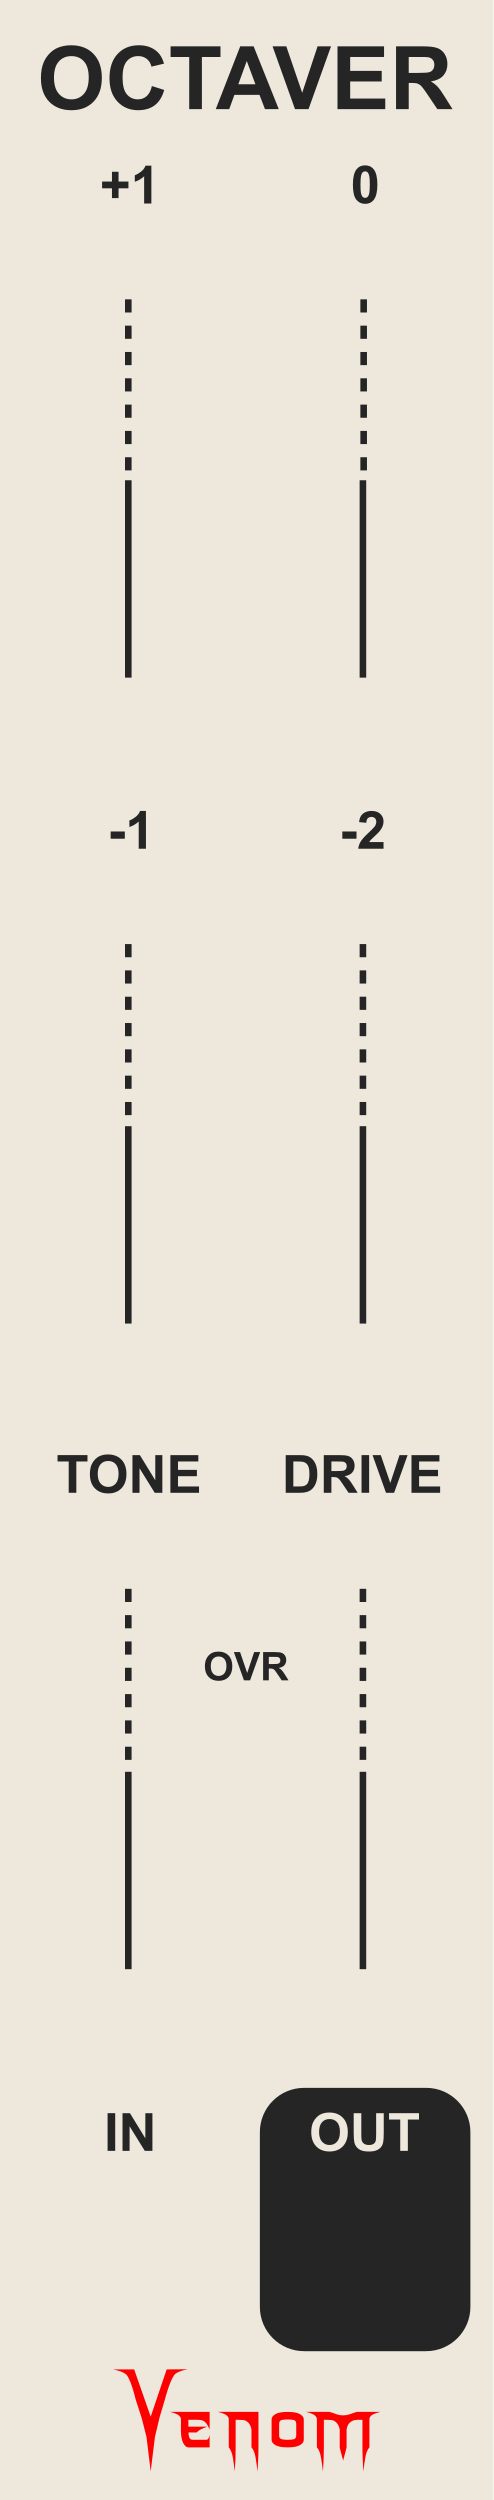
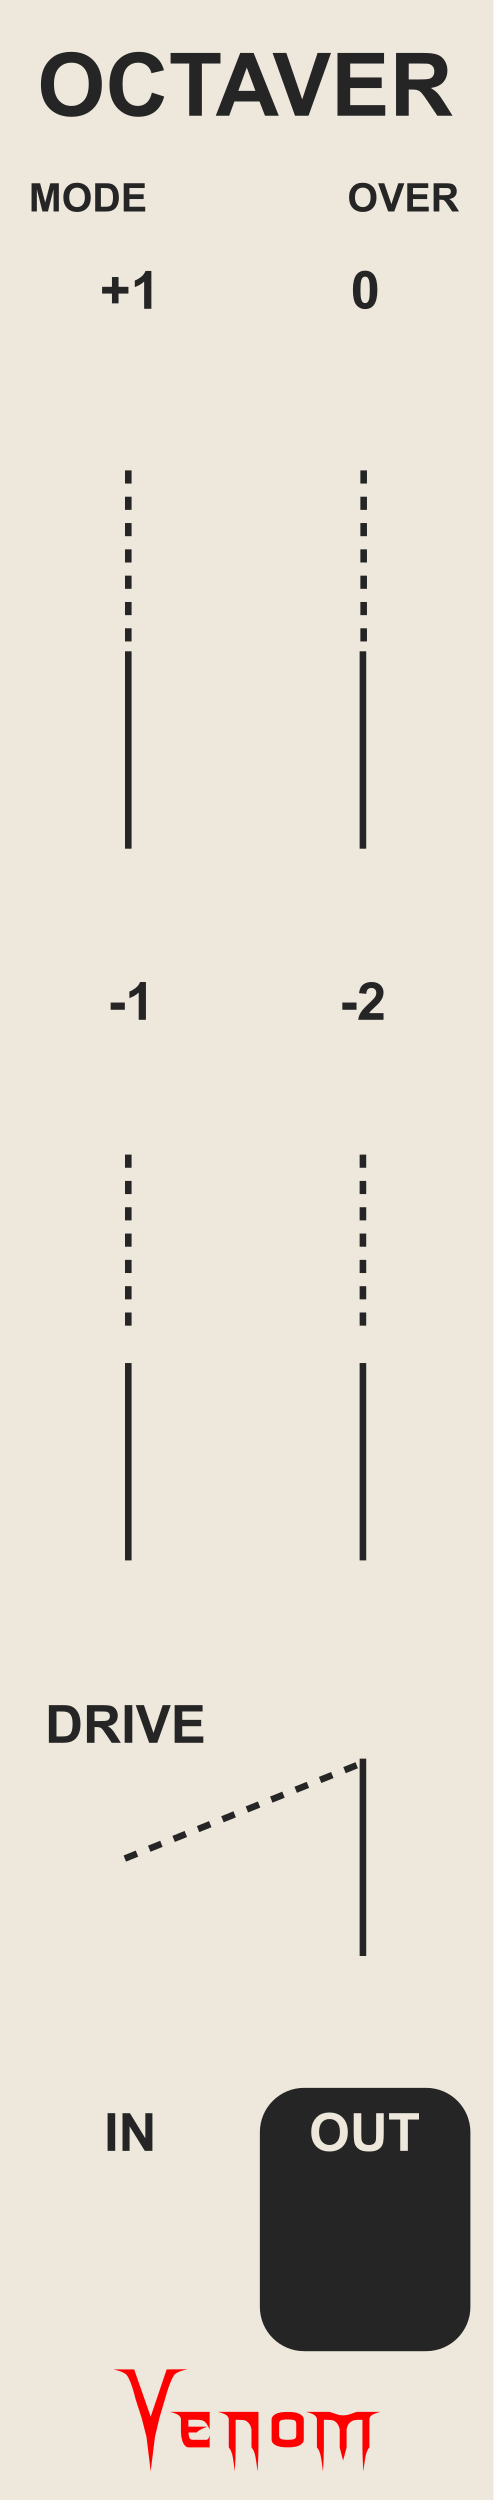
<svg xmlns="http://www.w3.org/2000/svg" width="75" height="380" viewBox="0 0 75 380" version="1.1" id="svg100">
  <defs id="defs7">
    <rect x="85" y="10" width="51.058" height="25" id="rect29906" />
    <linearGradient id="a8e142bb-541b-4903-be63-d5d069028a5d" x1="22.5" x2="22.5" y2="380" gradientUnits="userSpaceOnUse">
      <stop offset="0" stop-color="#ebebeb" id="stop2" />
      <stop offset="1" stop-color="#e1e1e1" id="stop4" />
    </linearGradient>
  </defs>
  <text xml:space="preserve" id="text29904" style="font-weight:bold;font-size:8px;line-height:1.25;font-family:Arial;-inkscape-font-specification:'Arial, Bold';font-variant-ligatures:none;text-align:center;white-space:pre;shape-inside:url(#rect29906)" />
  <g id="layer6" style="display:inline">
    <g id="aea613ef-74be-49bf-be45-c0734aee674b" data-name="FND BG" style="fill:#ede7dc;fill-opacity:1;stroke:none;stroke-width:1.483;stroke-opacity:1" transform="scale(1.666667,1)">
      <rect width="45" height="380" fill="url(#a8e142bb-541b-4903-be63-d5d069028a5d)" id="rect9" style="fill:#ede7dc;fill-opacity:1;stroke:none;stroke-width:1.483;stroke-opacity:1" x="0" y="0" />
    </g>
  </g>
  <g id="layer5" style="display:inline">
    <g id="g42796" transform="matrix(0.304583,0,0,0.304583,14.43755,-12.68508)" style="fill:#ff0000">
      <g aria-label="enom" id="text4270-27" style="font-size:49.389px;line-height:1.25;font-family:'NECK ROMANCER';-inkscape-font-specification:'NECK ROMANCER, Normal';font-variant-ligatures:none;text-align:center;text-anchor:middle;fill:#ff0000;stroke-width:2.646">
        <path d="m 46.609,1249.244 q 0,1.158 0,3.425 3.183,0 9.453,0 -1.64,0.579 -2.99,1.206 -1.35,0.627 -2.363,1.688 -1.35,0 -4.051,0 0,1.495 0.434,2.556 0.386,1.109 1.833,1.109 2.267,0 6.801,0 0.482,-0.145 0.868,-0.627 0.338,-0.53 0.627,-1.736 0,2.026 0,6.125 -3.521,0 -10.563,0 -1.543,0 -2.653,-2.219 -1.109,-2.17 -1.109,-6.318 0,-1.978 0,-5.836 -0.386,-1.35 -1.881,-2.122 -1.495,-0.724 -3.569,-1.206 6.608,0 19.775,0 0,2.942 0,8.778 -1.206,-2.701 -2.219,-3.666 -1.013,-0.965 -2.701,-1.109 -0.916,-0.097 -2.17,-0.097 -1.206,0.048 -2.846,0.048 -0.241,0 -0.675,0 z" id="path42762" style="fill:#ff0000" />
        <path d="m 81.577,1245.289 q 0,5.884 0,17.701 0,3.087 -0.145,6.077 -0.096,3.039 -0.338,5.933 -0.386,-3.714 -0.965,-6.994 -0.531,-3.328 -2.026,-5.016 0,-2.99 0,-8.923 -0.241,-1.351 -0.723,-2.219 -0.482,-0.868 -1.061,-1.399 -1.109,-1.013 -2.412,-1.109 -1.35,-0.097 -2.267,-0.097 -0.482,0 -1.447,0 0,4.582 0,13.746 0,3.087 -0.096,6.077 -0.145,3.039 -0.386,5.933 -0.386,-3.714 -0.916,-6.994 -0.579,-3.328 -2.026,-5.016 0,-4.823 0,-14.373 -0.386,-1.35 -1.881,-2.122 -1.495,-0.724 -3.569,-1.206 6.752,0 20.257,0 z" id="path42764" style="fill:#ff0000" />
        <path d="m 104.197,1249.051 q 0,3.376 0,10.177 0,1.543 -1.929,2.653 -1.929,1.109 -6.077,1.109 -4.196,0 -6.125,-1.109 -1.929,-1.109 -1.929,-2.653 0,-3.376 0,-10.177 0,-1.543 1.929,-2.653 1.929,-1.109 6.125,-1.109 4.148,0 6.077,1.109 1.929,1.109 1.929,2.653 z m -3.762,7.91 q 0,-1.881 0,-5.643 0,-1.688 -1.254,-1.978 -1.206,-0.289 -2.99,-0.289 -1.833,0 -3.039,0.289 -1.254,0.289 -1.254,1.978 0,1.881 0,5.643 0,1.688 1.254,1.977 1.206,0.289 3.039,0.289 1.785,0 2.99,-0.289 1.254,-0.289 1.254,-1.977 z" id="path42766" style="fill:#ff0000" />
        <path d="m 142.348,1245.289 q -2.026,0.482 -3.521,1.206 -1.543,0.772 -1.881,2.122 0,4.775 0,14.373 -1.495,1.688 -2.026,5.016 -0.579,3.28 -0.965,6.994 -0.241,-2.894 -0.338,-5.933 -0.145,-2.99 -0.145,-6.077 0,-4.582 0,-13.746 -0.482,0 -1.399,0 -0.531,0 -1.158,0 -0.627,0 -1.302,0.145 -1.254,0.241 -2.412,1.206 -1.158,0.965 -1.64,3.473 0,2.99 0,8.923 -0.145,0.627 -0.289,1.109 -0.097,0.482 -0.193,0.82 -0.531,1.978 -0.386,1.351 0.193,-0.627 -0.289,1.158 -0.097,0.338 -0.241,0.868 -0.145,0.531 -0.338,1.302 -0.145,-0.675 -0.289,-1.206 -0.145,-0.482 -0.241,-0.82 -0.531,-2.026 -0.338,-1.302 0.193,0.772 -0.434,-1.688 -0.048,-0.289 -0.193,-0.724 -0.097,-0.386 -0.193,-0.868 0,-2.99 0,-8.923 -0.289,-1.351 -0.772,-2.219 -0.482,-0.868 -1.061,-1.399 -1.109,-1.013 -2.412,-1.109 -1.302,-0.097 -2.267,-0.097 -0.482,0 -1.399,0 0,4.582 0,13.746 0,3.087 -0.145,6.077 -0.097,3.039 -0.338,5.933 -0.386,-3.714 -0.965,-6.994 -0.531,-3.328 -2.026,-5.016 0,-4.823 0,-14.373 -0.386,-1.35 -1.881,-2.122 -1.495,-0.724 -3.569,-1.206 3.955,0 11.768,0 1.158,0.386 3.473,1.157 0.772,0.289 1.592,0.434 0.82,0.145 1.688,0.145 0.868,0 1.736,-0.145 0.82,-0.145 1.592,-0.434 1.158,-0.386 3.424,-1.157 3.955,0 11.768,0 z" id="path42768" style="fill:#ff0000" />
      </g>
      <g aria-label="V" transform="matrix(1.236317,0,0,0.8088538,-497.8809,123.4859)" id="text4270-3-5-2" style="font-size:78.506px;line-height:1.25;font-family:Nosferotica;-inkscape-font-specification:'Nosferotica, Normal';font-variant-ligatures:none;text-align:center;text-anchor:middle;fill:#ff0000;stroke-width:3.271">
        <path d="m 431.65,1360.686 8.574,-0.102 c 0,0 -4.408,1.088 -5.599,3.728 -1.881,4.169 -3.642,14.663 -3.642,14.663 l -2.233,11.519 -1.833,11.831 -1.718,21.311 -1.695,-21.311 -1.922,-11.521 -2.501,-11.829 c 0,0 -1.52,-10.287 -3.383,-14.483 -1.145,-2.579 -5.634,-3.806 -5.634,-3.806 h 8.466 l 6.669,29.157 z" id="path30410" style="fill:#ff0000" />
      </g>
    </g>
  </g>
  <g id="layer2" style="display:inline">
+     <g aria-label="MODE" id="text4823" style="font-weight:bold;font-size:6px;line-height:1.25;font-family:Arial;-inkscape-font-specification:'Arial, Bold';font-variant-ligatures:none;text-align:center;text-anchor:middle;fill:#252525;fill-opacity:1" transform="translate(0.3916372,0.8164825)">
+       <path d="m 4.405,31.331 v -4.295 h 1.298 l 0.779,2.93 0.771,-2.93 h 1.301 v 4.295 H 7.748 v -3.381 l -0.853,3.381 H 6.06 L 5.21,27.95 v 3.381 z" id="path7885" style="fill:#252525;fill-opacity:1" />
+       <path d="m 9.239,29.21 q 0,-0.656 0.196,-1.102 0.146,-0.328 0.398,-0.589 0.255,-0.261 0.557,-0.387 0.401,-0.17 0.926,-0.17 0.949,0 1.518,0.589 0.571,0.589 0.571,1.638 0,1.04 -0.565,1.629 -0.565,0.586 -1.512,0.586 -0.958,0 -1.523,-0.583 -0.565,-0.586 -0.565,-1.611 z m 0.894,-0.029 q 0,0.729 0.337,1.107 0.337,0.375 0.855,0.375 0.519,0 0.85,-0.372 0.334,-0.375 0.334,-1.122 0,-0.738 -0.325,-1.102 -0.322,-0.363 -0.858,-0.363 -0.536,0 -0.864,0.369 -0.328,0.366 -0.328,1.107 z" id="path7887" style="fill:#252525;fill-opacity:1" />
+       <path d="m 14.079,27.036 h 1.585 q 0.536,0 0.817,0.082 0.378,0.111 0.647,0.396 0.27,0.284 0.41,0.697 0.141,0.41 0.141,1.014 0,0.53 -0.132,0.914 -0.161,0.469 -0.46,0.759 -0.226,0.22 -0.609,0.343 -0.287,0.091 -0.768,0.091 H 14.079 Z m 0.867,0.727 v 2.845 h 0.647 q 0.363,0 0.524,-0.041 0.211,-0.053 0.349,-0.179 0.141,-0.126 0.229,-0.413 0.088,-0.29 0.088,-0.788 0,-0.498 -0.088,-0.765 -0.088,-0.267 -0.246,-0.416 -0.158,-0.149 -0.401,-0.202 -0.182,-0.041 -0.712,-0.041 z" id="path7889" style="fill:#252525;fill-opacity:1" />
+       <path d="m 18.415,31.331 v -4.295 h 3.185 v 0.727 h -2.317 v 0.952 h 2.156 V 29.438 h -2.156 v 1.169 h 2.399 v 0.724 z" id="path7891" style="fill:#252525;fill-opacity:1" />
+     </g>
    <rect x="39.5" y="317.353" width="32" height="40.026" rx="6.734" fill="#1f1f1f" id="rect56-3-2-4" style="display:inline;fill:#252525;fill-opacity:1;stroke-width:3.014" ry="6.734" />
-     <g aria-label="+1" id="text55750" style="font-weight:bold;font-size:8px;line-height:1.25;font-family:Arial;-inkscape-font-specification:'Arial, Bold';font-variant-ligatures:none;text-align:center;text-anchor:middle;display:inline;fill:#252525;fill-opacity:1">
+     <g aria-label="+1" id="text55750" style="font-weight:bold;font-size:8px;line-height:1.25;font-family:Arial;-inkscape-font-specification:'Arial, Bold';font-variant-ligatures:none;text-align:center;text-anchor:middle;display:inline;fill:#252525;fill-opacity:1" transform="translate(0,16)">
      <path d="m 17.018,30.111 v -1.488 h -1.5 v -1.027 h 1.5 v -1.488 h 1 v 1.488 h 1.504 v 1.027 h -1.504 v 1.488 z" id="path58923" style="fill:#252525;fill-opacity:1" />
      <path d="m 23.007,30.935 h -1.098 v -4.137 q -0.602,0.562 -1.418,0.832 V 26.634 q 0.43,-0.141 0.934,-0.531 0.504,-0.395 0.691,-0.918 h 0.891 z" id="path58925" style="fill:#252525;fill-opacity:1" />
    </g>
-     <g aria-label="0" id="text55750-4" style="font-weight:bold;font-size:8px;line-height:1.25;font-family:Arial;-inkscape-font-specification:'Arial, Bold';font-variant-ligatures:none;text-align:center;text-anchor:middle;display:inline;fill:#252525;fill-opacity:1">
+     <g aria-label="0" id="text55750-4" style="font-weight:bold;font-size:8px;line-height:1.25;font-family:Arial;-inkscape-font-specification:'Arial, Bold';font-variant-ligatures:none;text-align:center;text-anchor:middle;display:inline;fill:#252525;fill-opacity:1" transform="translate(0,16)">
      <path d="m 55.5,25.136 q 0.832,0 1.301,0.594 0.559,0.703 0.559,2.332 0,1.625 -0.562,2.336 -0.465,0.586 -1.297,0.586 -0.836,0 -1.348,-0.641 -0.512,-0.645 -0.512,-2.293 0,-1.617 0.562,-2.328 Q 54.668,25.136 55.5,25.136 Z m 0,0.91 q -0.199,0 -0.355,0.129 -0.156,0.125 -0.242,0.453 -0.113,0.426 -0.113,1.434 0,1.008 0.102,1.387 0.102,0.375 0.254,0.5 0.156,0.125 0.355,0.125 0.199,0 0.355,-0.125 0.156,-0.129 0.242,-0.457 0.113,-0.422 0.113,-1.43 0,-1.008 -0.102,-1.383 Q 56.008,26.3 55.852,26.175 55.699,26.046 55.5,26.046 Z" id="path58928" style="fill:#252525;fill-opacity:1" />
    </g>
-     <g aria-label="OCTAVER" id="text49243" style="font-weight:bold;font-size:13.333px;line-height:1.25;font-family:Arial;-inkscape-font-specification:'Arial, Bold';font-variant-ligatures:none;text-align:center;text-anchor:middle;display:inline;fill:#252525;fill-opacity:1">
+     <g aria-label="OCTAVER" id="text49243" style="font-weight:bold;font-size:13.333px;line-height:1.25;font-family:Arial;-inkscape-font-specification:'Arial, Bold';font-variant-ligatures:none;text-align:center;text-anchor:middle;display:inline;fill:#252525;fill-opacity:1" transform="translate(0,1.000079)">
      <path d="m 6.221,11.875 q 0,-1.458 0.436,-2.448 Q 6.982,8.698 7.542,8.119 8.109,7.539 8.779,7.26 9.671,6.882 10.837,6.882 q 2.109,0 3.372,1.309 1.27,1.309 1.27,3.639 0,2.311 -1.257,3.62 -1.257,1.302 -3.359,1.302 -2.129,0 -3.385,-1.296 -1.257,-1.302 -1.257,-3.581 z m 1.986,-0.065 q 0,1.621 0.749,2.461 0.749,0.833 1.901,0.833 1.152,0 1.888,-0.827 0.742,-0.833 0.742,-2.493 0,-1.641 -0.723,-2.448 -0.716,-0.807 -1.908,-0.807 -1.191,0 -1.921,0.82 -0.729,0.814 -0.729,2.461 z" id="path58931" style="fill:#252525;fill-opacity:1" />
      <path d="m 23.089,13.08 1.868,0.592 q -0.43,1.562 -1.432,2.324 -0.996,0.755 -2.533,0.755 -1.901,0 -3.125,-1.296 -1.224,-1.302 -1.224,-3.555 0,-2.383 1.23,-3.698 1.23,-1.322 3.236,-1.322 1.751,0 2.845,1.035 0.651,0.612 0.977,1.758 l -1.908,0.456 q -0.169,-0.742 -0.71,-1.172 -0.534,-0.43 -1.302,-0.43 -1.061,0 -1.725,0.762 -0.658,0.762 -0.658,2.467 0,1.81 0.651,2.578 0.651,0.768 1.693,0.768 0.768,0 1.322,-0.488 0.553,-0.488 0.794,-1.536 z" id="path58933" style="fill:#252525;fill-opacity:1" />
      <path d="M 28.76,16.589 V 8.659 H 25.928 V 7.045 h 7.585 v 1.615 h -2.826 v 7.93 z" id="path58935" style="fill:#252525;fill-opacity:1" />
      <path d="M 42.373,16.589 H 40.277 L 39.443,14.421 H 35.628 L 34.84,16.589 h -2.044 l 3.717,-9.544 h 2.038 z M 38.825,12.813 37.51,9.271 36.221,12.813 Z" id="path58937" style="fill:#252525;fill-opacity:1" />
      <path d="m 44.84,16.589 -3.411,-9.544 h 2.09 l 2.415,7.064 2.337,-7.064 h 2.044 l -3.418,9.544 z" id="path58939" style="fill:#252525;fill-opacity:1" />
      <path d="M 51.299,16.589 V 7.045 h 7.077 V 8.659 H 53.226 v 2.116 h 4.792 V 12.383 H 53.226 v 2.598 h 5.332 v 1.608 z" id="path58941" style="fill:#252525;fill-opacity:1" />
      <path d="M 60.199,16.589 V 7.045 h 4.056 q 1.53,0 2.22,0.26 0.697,0.254 1.113,0.911 0.417,0.658 0.417,1.504 0,1.074 -0.632,1.777 -0.632,0.697 -1.888,0.879 0.625,0.365 1.029,0.801 0.41,0.436 1.1,1.549 l 1.165,1.862 H 66.475 L 65.081,14.512 Q 64.339,13.399 64.066,13.112 63.792,12.819 63.486,12.715 63.18,12.605 62.516,12.605 h -0.391 v 3.984 z m 1.927,-5.508 h 1.426 q 1.387,0 1.732,-0.117 0.345,-0.117 0.54,-0.404 0.195,-0.286 0.195,-0.716 0,-0.482 -0.26,-0.775 Q 65.504,8.77 65.036,8.692 64.801,8.659 63.629,8.659 h -1.504 z" id="path58943" style="fill:#252525;fill-opacity:1" />
    </g>
-     <g aria-label="-1" id="text55750-3" style="font-weight:bold;font-size:8px;line-height:1.25;font-family:Arial;-inkscape-font-specification:'Arial, Bold';font-variant-ligatures:none;text-align:center;text-anchor:middle;display:inline;fill:#252525;fill-opacity:1">
+     <g aria-label="-1" id="text55750-3" style="font-weight:bold;font-size:8px;line-height:1.25;font-family:Arial;-inkscape-font-specification:'Arial, Bold';font-variant-ligatures:none;text-align:center;text-anchor:middle;display:inline;fill:#252525;fill-opacity:1" transform="translate(0,26)">
      <path d="m 16.818,127.484 v -1.098 h 2.156 v 1.098 z" id="path58946" style="fill:#252525;fill-opacity:1" />
      <path d="m 22.182,129.011 h -1.098 v -4.137 q -0.602,0.562 -1.418,0.832 v -0.996 q 0.43,-0.141 0.934,-0.531 0.504,-0.395 0.691,-0.918 h 0.891 z" id="path58948" style="fill:#252525;fill-opacity:1" />
    </g>
-     <g aria-label="-2" id="text55750-1" style="font-weight:bold;font-size:8px;line-height:1.25;font-family:Arial;-inkscape-font-specification:'Arial, Bold';font-variant-ligatures:none;text-align:center;text-anchor:middle;display:inline;fill:#252525;fill-opacity:1">
+     <g aria-label="-2" id="text55750-1" style="font-weight:bold;font-size:8px;line-height:1.25;font-family:Arial;-inkscape-font-specification:'Arial, Bold';font-variant-ligatures:none;text-align:center;text-anchor:middle;display:inline;fill:#252525;fill-opacity:1" transform="translate(0,26)">
      <path d="m 52.034,127.484 v -1.098 h 2.156 v 1.098 z" id="path58951" style="fill:#252525;fill-opacity:1" />
      <path d="m 58.296,127.992 v 1.02 h -3.848 q 0.062,-0.578 0.375,-1.094 0.312,-0.52 1.234,-1.375 0.742,-0.691 0.91,-0.938 0.227,-0.34 0.227,-0.672 0,-0.367 -0.199,-0.562 -0.195,-0.199 -0.543,-0.199 -0.344,0 -0.547,0.207 -0.203,0.207 -0.234,0.688 l -1.094,-0.109 q 0.098,-0.906 0.613,-1.301 0.516,-0.395 1.289,-0.395 0.848,0 1.332,0.457 0.484,0.457 0.484,1.137 0,0.387 -0.141,0.738 -0.137,0.348 -0.438,0.73 -0.199,0.254 -0.719,0.73 -0.52,0.477 -0.66,0.633 -0.137,0.156 -0.223,0.305 z" id="path58953" style="fill:#252525;fill-opacity:1" />
    </g>
-     <g aria-label="TONE" id="text55750-33" style="font-weight:bold;font-size:8px;line-height:1.25;font-family:Arial;-inkscape-font-specification:'Arial, Bold';font-variant-ligatures:none;text-align:center;text-anchor:middle;display:inline;fill:#252525;fill-opacity:1">
-       <path d="m 10.445,226.903 v -4.758 H 8.746 v -0.969 h 4.551 v 0.969 h -1.695 v 4.758 z" id="path58956" style="fill:#252525;fill-opacity:1" />
-       <path d="m 13.664,224.075 q 0,-0.875 0.262,-1.469 0.195,-0.438 0.531,-0.785 0.34,-0.348 0.742,-0.516 0.535,-0.227 1.234,-0.227 1.266,0 2.023,0.785 0.762,0.785 0.762,2.184 0,1.387 -0.754,2.172 -0.754,0.781 -2.016,0.781 -1.277,0 -2.031,-0.777 -0.754,-0.781 -0.754,-2.148 z m 1.191,-0.039 q 0,0.973 0.449,1.477 0.449,0.5 1.141,0.5 0.691,0 1.133,-0.496 0.445,-0.5 0.445,-1.496 0,-0.984 -0.434,-1.469 -0.43,-0.484 -1.145,-0.484 -0.715,0 -1.152,0.492 -0.438,0.488 -0.438,1.477 z" id="path58958" style="fill:#252525;fill-opacity:1" />
-       <path d="m 20.133,226.903 v -5.727 h 1.125 l 2.344,3.824 v -3.824 h 1.074 v 5.727 h -1.16 l -2.309,-3.734 v 3.734 z" id="path58960" style="fill:#252525;fill-opacity:1" />
-       <path d="m 25.898,226.903 v -5.727 h 4.246 v 0.969 h -3.09 v 1.27 h 2.875 v 0.965 h -2.875 v 1.559 h 3.199 v 0.965 z" id="path58962" style="fill:#252525;fill-opacity:1" />
-     </g>
-     <g aria-label="DRIVE" id="text55750-7" style="font-weight:bold;font-size:8px;line-height:1.25;font-family:Arial;-inkscape-font-specification:'Arial, Bold';font-variant-ligatures:none;text-align:center;text-anchor:middle;display:inline;fill:#252525;fill-opacity:1">
+     <g aria-label="DRIVE" id="text55750-7" style="font-weight:bold;font-size:8px;line-height:1.25;font-family:Arial;-inkscape-font-specification:'Arial, Bold';font-variant-ligatures:none;text-align:center;text-anchor:middle;display:inline;fill:#252525;fill-opacity:1" transform="translate(-36,38)">
      <path d="m 43.429,221.176 h 2.113 q 0.715,0 1.09,0.109 0.504,0.148 0.863,0.527 0.359,0.379 0.547,0.93 0.188,0.547 0.188,1.352 0,0.707 -0.176,1.219 -0.215,0.625 -0.613,1.012 -0.301,0.293 -0.812,0.457 -0.383,0.121 -1.023,0.121 h -2.176 z m 1.156,0.969 v 3.793 h 0.863 q 0.484,0 0.699,-0.055 0.281,-0.07 0.465,-0.238 0.188,-0.168 0.305,-0.551 0.117,-0.387 0.117,-1.051 0,-0.664 -0.117,-1.02 -0.117,-0.355 -0.328,-0.555 -0.211,-0.199 -0.535,-0.27 -0.242,-0.055 -0.949,-0.055 z" id="path58965" style="fill:#252525;fill-opacity:1" />
      <path d="m 49.214,226.903 v -5.727 h 2.434 q 0.918,0 1.332,0.156 0.418,0.152 0.668,0.547 0.25,0.395 0.25,0.902 0,0.645 -0.379,1.066 -0.379,0.418 -1.133,0.527 0.375,0.219 0.617,0.48 0.246,0.262 0.66,0.93 l 0.699,1.117 h -1.383 l -0.836,-1.246 q -0.445,-0.668 -0.609,-0.84 -0.164,-0.176 -0.348,-0.238 -0.184,-0.066 -0.582,-0.066 H 50.37 v 2.391 z m 1.156,-3.305 h 0.855 q 0.832,0 1.039,-0.07 0.207,-0.07 0.324,-0.242 0.117,-0.172 0.117,-0.43 0,-0.289 -0.156,-0.465 -0.152,-0.18 -0.434,-0.227 -0.141,-0.019 -0.844,-0.019 H 50.37 Z" id="path58967" style="fill:#252525;fill-opacity:1" />
      <path d="m 54.952,226.903 v -5.727 h 1.156 v 5.727 z" id="path58969" style="fill:#252525;fill-opacity:1" />
      <path d="m 58.671,226.903 -2.047,-5.727 h 1.254 l 1.449,4.238 1.402,-4.238 h 1.227 l -2.051,5.727 z" id="path58971" style="fill:#252525;fill-opacity:1" />
      <path d="m 62.546,226.903 v -5.727 h 4.246 v 0.969 h -3.09 v 1.27 h 2.875 v 0.965 h -2.875 v 1.559 h 3.199 v 0.965 z" id="path58973" style="fill:#252525;fill-opacity:1" />
    </g>
    <g aria-label="IN" id="text55750-33-6" style="font-weight:bold;font-size:8px;line-height:1.25;font-family:Arial;-inkscape-font-specification:'Arial, Bold';font-variant-ligatures:none;text-align:center;text-anchor:middle;display:inline;fill:#252525;fill-opacity:1">
      <path d="m 16.354,326.929 v -5.727 h 1.156 v 5.727 z" id="path58976" style="fill:#252525;fill-opacity:1" />
      <path d="m 18.623,326.929 v -5.727 h 1.125 l 2.344,3.824 v -3.824 h 1.074 v 5.727 h -1.16 l -2.309,-3.734 v 3.734 z" id="path58978" style="fill:#252525;fill-opacity:1" />
    </g>
-     <path style="color:#000000;fill:#252525;fill-opacity:1;stroke-dasharray:2, 2;-inkscape-stroke:none" d="m 19,45.5 v 2 h 1 v -2 z m 0,4 v 2 h 1 v -2 z m 0,4 v 2 h 1 v -2 z m 0,4 v 2 h 1 v -2 z m 0,4 v 2 h 1 v -2 z m 0,4 v 2 h 1 v -2 z m 0,4 v 2 h 1 v -2 z" id="path58669" />
-     <path style="color:#000000;fill:#252525;fill-opacity:1;stroke-dasharray:2, 2;-inkscape-stroke:none" d="m 54.777,45.5 v 2 h 1 v -2 z m 0,4 v 2 h 1 v -2 z m 0,4 v 2 h 1 v -2 z m 0,4 v 2 h 1 v -2 z m 0,4 v 2 h 1 v -2 z m 0,4 v 2 h 1 v -2 z m 0,4 v 2 h 1 v -2 z" id="path58669-9" />
-     <path style="color:#000000;fill:#252525;fill-opacity:1;stroke-dasharray:2, 2;-inkscape-stroke:none" d="m 19,143.5 v 2 h 1 v -2 z m 0,4 v 2 h 1 v -2 z m 0,4 v 2 h 1 v -2 z m 0,4 v 2 h 1 v -2 z m 0,4 v 2 h 1 v -2 z m 0,4 v 2 h 1 v -2 z m 0,4 v 2 h 1 v -2 z" id="path58669-8" />
-     <path style="color:#000000;fill:#252525;fill-opacity:1;stroke-dasharray:2, 2;-inkscape-stroke:none" d="m 54.664,143.5 v 2 h 1 v -2 z m 0,4 v 2 h 1 v -2 z m 0,4 v 2 h 1 v -2 z m 0,4 v 2 h 1 v -2 z m 0,4 v 2 h 1 v -2 z m 0,4 v 2 h 1 v -2 z m 0,4 v 2 h 1 v -2 z" id="path58669-2" />
-     <path style="color:#000000;fill:#252525;fill-opacity:1;stroke-dasharray:2, 2;-inkscape-stroke:none" d="m 19,241.5 v 2 h 1 v -2 z m 0,4 v 2 h 1 v -2 z m 0,4 v 2 h 1 v -2 z m 0,4 v 2 h 1 v -2 z m 0,4 v 2 h 1 v -2 z m 0,4 v 2 h 1 v -2 z m 0,4 v 2 h 1 v -2 z" id="path58669-5" />
-     <path style="color:#000000;fill:#252525;fill-opacity:1;stroke-dasharray:2, 2;-inkscape-stroke:none" d="m 54.664,241.5 v 2 h 1 v -2 z m 0,4 v 2 h 1 v -2 z m 0,4 v 2 h 1 v -2 z m 0,4 v 2 h 1 v -2 z m 0,4 v 2 h 1 v -2 z m 0,4 v 2 h 1 v -2 z m 0,4 v 2 h 1 v -2 z" id="path58669-7" />
-     <path style="color:#000000;fill:#252525;fill-opacity:1;-inkscape-stroke:none" d="m 19,73 v 30 h 1 V 73 Z" id="path58669-4" />
-     <path style="color:#000000;fill:#252525;fill-opacity:1;-inkscape-stroke:none" d="M 54.664,73 V 103 h 1 V 73 Z" id="path58669-4-6" />
-     <path style="color:#000000;fill:#252525;fill-opacity:1;-inkscape-stroke:none" d="m 19,171.182 v 30 h 1 v -30 z" id="path58669-4-0" />
-     <path style="color:#000000;fill:#252525;fill-opacity:1;-inkscape-stroke:none" d="m 54.664,171.182 v 30 h 1 v -30 z" id="path58669-4-3" />
-     <path style="color:#000000;fill:#252525;fill-opacity:1;-inkscape-stroke:none" d="m 19,269.314 v 30 h 1 v -30 z" id="path58669-4-62" />
-     <path style="color:#000000;fill:#252525;fill-opacity:1;-inkscape-stroke:none" d="m 54.664,269.314 v 30 h 1 v -30 z" id="path58669-4-8" />
-     <g aria-label="OVR" id="text70632" style="font-weight:bold;font-size:6px;line-height:1.25;font-family:Arial;-inkscape-font-specification:'Arial, Bold';font-variant-ligatures:none;text-align:center;text-anchor:middle;fill:#252525">
-       <path d="m 31.146,253.292 q 0,-0.656 0.196,-1.102 0.146,-0.328 0.398,-0.589 0.255,-0.261 0.557,-0.387 0.401,-0.17 0.926,-0.17 0.949,0 1.518,0.589 0.571,0.589 0.571,1.638 0,1.04 -0.565,1.629 -0.565,0.586 -1.512,0.586 -0.958,0 -1.523,-0.583 -0.565,-0.586 -0.565,-1.611 z m 0.894,-0.029 q 0,0.73 0.337,1.107 0.337,0.375 0.855,0.375 0.519,0 0.85,-0.372 0.334,-0.375 0.334,-1.122 0,-0.738 -0.325,-1.102 -0.322,-0.363 -0.858,-0.363 -0.536,0 -0.864,0.369 -0.328,0.366 -0.328,1.107 z" id="path73256" />
-       <path d="m 37.084,255.413 -1.535,-4.295 h 0.94 l 1.087,3.179 1.052,-3.179 h 0.92 l -1.538,4.295 z" id="path73258" />
-       <path d="m 39.993,255.413 v -4.295 h 1.825 q 0.688,0 0.999,0.117 0.313,0.114 0.501,0.41 0.188,0.296 0.188,0.677 0,0.483 -0.284,0.8 -0.284,0.313 -0.85,0.396 0.281,0.164 0.463,0.36 0.185,0.196 0.495,0.697 l 0.524,0.838 h -1.037 l -0.627,-0.935 q -0.334,-0.501 -0.457,-0.63 -0.123,-0.132 -0.261,-0.179 -0.138,-0.05 -0.437,-0.05 h -0.176 v 1.793 z m 0.867,-2.479 h 0.642 q 0.624,0 0.779,-0.053 0.155,-0.053 0.243,-0.182 0.088,-0.129 0.088,-0.322 0,-0.217 -0.117,-0.349 -0.114,-0.135 -0.325,-0.17 -0.105,-0.015 -0.633,-0.015 h -0.677 z" id="path73260" />
+     <path style="color:#000000;fill:#252525;fill-opacity:1;stroke-dasharray:2, 2;-inkscape-stroke:none" d="m 19,71.5 v 2 h 1 v -2 z m 0,4 v 2 h 1 v -2 z m 0,4 v 2 h 1 v -2 z m 0,4 v 2 h 1 v -2 z m 0,4 v 2 h 1 v -2 z m 0,4 v 2 h 1 v -2 z m 0,4 v 2 h 1 v -2 z" id="path58669" />
+     <path style="color:#000000;fill:#252525;fill-opacity:1;stroke-dasharray:2, 2;-inkscape-stroke:none" d="m 54.777,71.5 v 2 h 1 v -2 z m 0,4 v 2 h 1 v -2 z m 0,4 v 2 h 1 v -2 z m 0,4 v 2 h 1 v -2 z m 0,4 v 2 h 1 v -2 z m 0,4 v 2 h 1 v -2 z m 0,4 v 2 h 1 v -2 z" id="path58669-9" />
+     <path style="color:#000000;fill:#252525;fill-opacity:1;stroke-dasharray:2, 2;-inkscape-stroke:none" d="m 19,175.5 v 2 h 1 v -2 z m 0,4 v 2 h 1 v -2 z m 0,4 v 2 h 1 v -2 z m 0,4 v 2 h 1 v -2 z m 0,4 v 2 h 1 v -2 z m 0,4 v 2 h 1 v -2 z m 0,4 v 2 h 1 v -2 z" id="path58669-8" />
+     <path style="color:#000000;fill:#252525;fill-opacity:1;stroke-dasharray:2, 2;-inkscape-stroke:none" d="m 54.664,175.5 v 2 h 1 v -2 z m 0,4 v 2 h 1 v -2 z m 0,4 v 2 h 1 v -2 z m 0,4 v 2 h 1 v -2 z m 0,4 v 2 h 1 v -2 z m 0,4 v 2 h 1 v -2 z m 0,4 v 2 h 1 v -2 z" id="path58669-2" />
+     <path style="color:#000000;fill:#252525;fill-opacity:1;-inkscape-stroke:none" d="m 19,99 v 30 h 1 V 99 Z" id="path58669-4" />
+     <path style="color:#000000;fill:#252525;fill-opacity:1;-inkscape-stroke:none" d="m 54.664,99 v 30 h 1 V 99 Z" id="path58669-4-6" />
+     <path style="color:#000000;fill:#252525;fill-opacity:1;-inkscape-stroke:none" d="m 19,207.182 v 30 h 1 v -30 z" id="path58669-4-0" />
+     <path style="color:#000000;fill:#252525;fill-opacity:1;-inkscape-stroke:none" d="m 54.664,207.182 v 30 h 1 v -30 z" id="path58669-4-3" />
+     <path style="color:#000000;fill:#252525;fill-opacity:1;-inkscape-stroke:none" d="m 54.664,267.314 v 30 h 1 v -30 z" id="path58669-4-8" />
+     <g aria-label="OVER" id="text84248" style="font-weight:bold;font-size:6px;line-height:1.25;font-family:Arial;-inkscape-font-specification:'Arial, Bold';font-variant-ligatures:none;text-align:center;text-anchor:middle;fill:#252525;fill-opacity:1" transform="translate(36.23795,-278.5)">
+       <path d="m 16.824,308.526 q 0,-0.656 0.196,-1.102 0.146,-0.328 0.398,-0.589 0.255,-0.261 0.557,-0.387 0.401,-0.17 0.926,-0.17 0.949,0 1.518,0.589 0.571,0.589 0.571,1.638 0,1.04 -0.565,1.629 -0.565,0.586 -1.512,0.586 -0.958,0 -1.523,-0.583 -0.565,-0.586 -0.565,-1.611 z m 0.894,-0.029 q 0,0.729 0.337,1.107 0.337,0.375 0.855,0.375 0.519,0 0.85,-0.372 0.334,-0.375 0.334,-1.122 0,-0.738 -0.325,-1.102 -0.322,-0.363 -0.858,-0.363 -0.536,0 -0.864,0.369 -0.328,0.366 -0.328,1.107 z" id="path88745" style="fill:#252525;fill-opacity:1" />
+       <path d="m 22.762,310.647 -1.535,-4.295 h 0.94 l 1.087,3.179 1.052,-3.179 h 0.92 l -1.538,4.295 z" id="path88747" style="fill:#252525;fill-opacity:1" />
+       <path d="m 25.668,310.647 v -4.295 h 3.185 v 0.727 h -2.317 v 0.952 h 2.156 v 0.724 h -2.156 v 1.169 h 2.399 v 0.724 z" id="path88749" style="fill:#252525;fill-opacity:1" />
+       <path d="m 29.673,310.647 v -4.295 h 1.825 q 0.688,0 0.999,0.117 0.313,0.114 0.501,0.41 0.188,0.296 0.188,0.677 0,0.483 -0.284,0.8 -0.284,0.313 -0.85,0.396 0.281,0.164 0.463,0.36 0.185,0.196 0.495,0.697 l 0.524,0.838 h -1.037 l -0.627,-0.935 q -0.334,-0.501 -0.457,-0.63 -0.123,-0.132 -0.261,-0.179 -0.138,-0.05 -0.437,-0.05 h -0.176 v 1.793 z m 0.867,-2.479 h 0.642 q 0.624,0 0.779,-0.053 0.155,-0.053 0.243,-0.182 0.088,-0.129 0.088,-0.322 0,-0.217 -0.117,-0.349 -0.114,-0.135 -0.325,-0.17 -0.105,-0.015 -0.633,-0.015 H 30.54 Z" id="path88751" style="fill:#252525;fill-opacity:1" />
    </g>
+     <path style="color:#000000;fill:#252525;stroke-dasharray:2, 2;-inkscape-stroke:none;fill-opacity:1" d="m 54.035,267.85 -1.855,0.746 0.373,0.928 1.855,-0.746 z m -3.711,1.492 -1.855,0.748 0.373,0.928 1.855,-0.748 z m -3.711,1.494 -1.855,0.746 0.373,0.928 1.855,-0.746 z m -3.711,1.494 -1.855,0.746 0.373,0.928 1.855,-0.746 z m -3.711,1.492 -1.855,0.748 0.375,0.928 1.855,-0.748 z m -3.711,1.494 -1.854,0.746 0.373,0.928 1.855,-0.746 z m -3.709,1.494 -1.855,0.746 0.373,0.928 1.855,-0.746 z m -3.711,1.492 -1.855,0.748 0.373,0.926 1.855,-0.746 z m -3.711,1.494 -1.855,0.746 0.373,0.928 1.855,-0.746 z m -3.711,1.492 -1.855,0.748 0.373,0.928 1.855,-0.748 z" id="path8042" />
  </g>
  <g id="layer4" style="display:inline">
    <g aria-label="OUT" id="text55750-7-4" style="font-weight:bold;font-size:8px;line-height:1.25;font-family:Arial;-inkscape-font-specification:'Arial, Bold';font-variant-ligatures:none;text-align:center;text-anchor:middle;display:inline;fill:#ede7dc">
      <path d="m 47.312,324.101 q 0,-0.875 0.262,-1.469 0.195,-0.438 0.531,-0.785 0.34,-0.348 0.742,-0.516 0.535,-0.227 1.234,-0.227 1.266,0 2.023,0.785 0.762,0.785 0.762,2.184 0,1.387 -0.754,2.172 -0.754,0.781 -2.016,0.781 -1.277,0 -2.031,-0.777 Q 47.312,325.468 47.312,324.101 Z m 1.191,-0.039 q 0,0.973 0.449,1.477 0.449,0.5 1.141,0.5 0.691,0 1.133,-0.496 0.445,-0.5 0.445,-1.496 0,-0.984 -0.434,-1.469 -0.43,-0.484 -1.145,-0.484 -0.715,0 -1.152,0.492 -0.438,0.488 -0.438,1.477 z" id="path58981" />
      <path d="m 53.762,321.203 h 1.156 v 3.102 q 0,0.738 0.043,0.957 0.074,0.352 0.352,0.566 0.281,0.211 0.766,0.211 0.492,0 0.742,-0.199 0.25,-0.203 0.301,-0.496 0.051,-0.293 0.051,-0.973 v -3.168 h 1.156 v 3.008 q 0,1.031 -0.094,1.457 -0.094,0.426 -0.348,0.719 -0.25,0.293 -0.672,0.469 -0.422,0.172 -1.102,0.172 -0.82,0 -1.246,-0.188 -0.422,-0.191 -0.668,-0.492 -0.246,-0.305 -0.324,-0.637 -0.113,-0.492 -0.113,-1.453 z" id="path58983" />
      <path d="m 60.836,326.929 v -4.758 h -1.699 v -0.969 H 63.688 v 0.969 h -1.695 v 4.758 z" id="path58985" />
    </g>
  </g>
  <g id="layer1" style="display:none">
-     <circle style="display:inline;fill:#ff0000;stroke:#ff0000;stroke-width:1.949;stroke-opacity:1" id="path1065-72-8-6-3-8-6-6" cx="19.5" cy="102.5" r="10.525" />
-     <circle style="display:inline;fill:#ff0000;stroke:#ff0000;stroke-width:1.949;stroke-opacity:1" id="path1065-72-8-6-3-8-6-6-4" cx="55.5" cy="102.5" r="10.525" />
-     <circle style="display:inline;fill:#ff0000;stroke:#ff0000;stroke-width:1.949;stroke-opacity:1" id="path1065-72-8-6-3-8-6-5" cx="19.5" cy="45" r="10.025" />
-     <circle style="display:inline;fill:#ff0000;stroke:#ff0000;stroke-width:1.949;stroke-opacity:1" id="path1065-72-8-6-3-8-6-5-8" cx="19.5" cy="73.5" r="7.525" />
-     <circle style="display:inline;fill:#ff0000;stroke:#ff0000;stroke-width:1.949;stroke-opacity:1" id="path1065-72-8-6-3-8-6-5-8-9" cx="55.5" cy="73.5" r="7.525" />
-     <circle style="display:inline;fill:#ff0000;stroke:#ff0000;stroke-width:1.949;stroke-opacity:1" id="path1065-72-8-6-3-8-6-3" cx="55.5" cy="45" r="10.025" />
-     <circle style="display:inline;fill:#ff0000;stroke:#ff0000;stroke-width:1.949;stroke-opacity:1" id="path1065-72-8-6-3-8-6-6-2" cx="19.5" cy="200.5" r="10.525" />
-     <circle style="display:inline;fill:#ff0000;stroke:#ff0000;stroke-width:1.949;stroke-opacity:1" id="path1065-72-8-6-3-8-6-6-4-3" cx="55.5" cy="200.5" r="10.525" />
-     <circle style="display:inline;fill:#ff0000;stroke:#ff0000;stroke-width:1.949;stroke-opacity:1" id="path1065-72-8-6-3-8-6-5-0" cx="19.5" cy="143" r="10.025" />
-     <circle style="display:inline;fill:#ff0000;stroke:#ff0000;stroke-width:1.949;stroke-opacity:1" id="path1065-72-8-6-3-8-6-5-8-3" cx="19.5" cy="171.5" r="7.525" />
-     <circle style="display:inline;fill:#ff0000;stroke:#ff0000;stroke-width:1.949;stroke-opacity:1" id="path1065-72-8-6-3-8-6-5-8-9-3" cx="55.5" cy="171.5" r="7.525" />
-     <circle style="display:inline;fill:#ff0000;stroke:#ff0000;stroke-width:1.949;stroke-opacity:1" id="path1065-72-8-6-3-8-6-3-7" cx="55.5" cy="143" r="10.025" />
-     <circle style="display:inline;fill:#ff0000;stroke:#ff0000;stroke-width:1.949;stroke-opacity:1" id="path1065-72-8-6-3-8-6-6-2-6" cx="19.5" cy="298.5" r="10.525" />
-     <circle style="display:inline;fill:#ff0000;stroke:#ff0000;stroke-width:1.949;stroke-opacity:1" id="path1065-72-8-6-3-8-6-6-4-3-8" cx="55.5" cy="298.5" r="10.525" />
-     <circle style="display:inline;fill:#ff0000;stroke:#ff0000;stroke-width:1.949;stroke-opacity:1" id="path1065-72-8-6-3-8-6-5-0-4" cx="19.5" cy="241" r="10.025" />
-     <circle style="display:inline;fill:#ff0000;stroke:#ff0000;stroke-width:1.949;stroke-opacity:1" id="path1065-72-8-6-3-8-6-5-8-3-0" cx="19.5" cy="269.5" r="7.525" />
-     <circle style="display:inline;fill:#ff0000;stroke:#ff0000;stroke-width:1.949;stroke-opacity:1" id="path1065-72-8-6-3-8-6-5-8-9-3-3" cx="55.5" cy="269.5" r="7.525" />
-     <circle style="display:inline;fill:#ff0000;stroke:#ff0000;stroke-width:1.949;stroke-opacity:1" id="path1065-72-8-6-3-8-6-3-7-4" cx="55.5" cy="241" r="10.025" />
+     <circle style="display:inline;fill:#ff0000;stroke:#ff0000;stroke-width:1.949;stroke-opacity:1" id="path1065-72-8-6-3-8-6-6" cx="19.5" cy="130.5" r="10.525" />
+     <circle style="display:inline;fill:#ff0000;stroke:#ff0000;stroke-width:1.949;stroke-opacity:1" id="path1065-72-8-6-3-8-6-6-4" cx="55.5" cy="130.5" r="10.525" />
+     <circle style="display:inline;fill:#ff0000;stroke:#ff0000;stroke-width:1.949;stroke-opacity:1" id="path1065-72-8-6-3-8-6-5" cx="19.5" cy="64" r="13.025" />
+     <circle style="display:inline;fill:#ff0000;stroke:#ff0000;stroke-width:1.949;stroke-opacity:1" id="path1065-72-8-6-3-8-6-5-8" cx="19.5" cy="99.5" r="7.525" />
+     <circle style="display:inline;fill:#ff0000;stroke:#ff0000;stroke-width:1.949;stroke-opacity:1" id="path1065-72-8-6-3-8-6-5-8-9" cx="55.5" cy="99.5" r="7.525" />
+     <circle style="display:inline;fill:#ff0000;stroke:#ff0000;stroke-width:1.949;stroke-opacity:1" id="path1065-72-8-6-3-8-6-3" cx="55.5" cy="64" r="13.025" />
+     <circle style="display:inline;fill:#ff0000;stroke:#ff0000;stroke-width:1.949;stroke-opacity:1" id="path1065-72-8-6-3-8-6-6-2" cx="19.5" cy="238.5" r="10.525" />
+     <circle style="display:inline;fill:#ff0000;stroke:#ff0000;stroke-width:1.949;stroke-opacity:1" id="path1065-72-8-6-3-8-6-6-4-3" cx="55.5" cy="238.5" r="10.525" />
+     <circle style="display:inline;fill:#ff0000;stroke:#ff0000;stroke-width:1.949;stroke-opacity:1" id="path1065-72-8-6-3-8-6-5-0" cx="19.5" cy="172" r="13.025" />
+     <circle style="display:inline;fill:#ff0000;stroke:#ff0000;stroke-width:1.949;stroke-opacity:1" id="path1065-72-8-6-3-8-6-5-8-3" cx="19.5" cy="207.5" r="7.525" />
+     <circle style="display:inline;fill:#ff0000;stroke:#ff0000;stroke-width:1.949;stroke-opacity:1" id="path1065-72-8-6-3-8-6-5-8-9-3" cx="55.5" cy="207.5" r="7.525" />
+     <circle style="display:inline;fill:#ff0000;stroke:#ff0000;stroke-width:1.949;stroke-opacity:1" id="path1065-72-8-6-3-8-6-3-7" cx="55.5" cy="172" r="13.025" />
+     <circle style="display:inline;fill:#ff0000;stroke:#ff0000;stroke-width:1.949;stroke-opacity:1" id="path1065-72-8-6-3-8-6-6-4-3-8" cx="55.5" cy="300.5" r="10.525" />
+     <circle style="display:inline;fill:#ff0000;stroke:#ff0000;stroke-width:1.949;stroke-opacity:1" id="path1065-72-8-6-3-8-6-5-8-9-3-3" cx="55.5" cy="267.5" r="7.525" />
+     <circle style="display:inline;fill:#ff0000;stroke:#ff0000;stroke-width:1.949;stroke-opacity:1" id="path1065-72-8-6-3-8-6-3-7-4" cx="19.5" cy="282" r="13.025" />
    <circle style="display:inline;fill:#ff0000;stroke:#ff0000;stroke-width:1.949;stroke-opacity:1" id="path1065-72-8-6-3-8-61" cx="19.5" cy="341.5" r="10.525" />
    <circle style="display:inline;fill:#ff0000;stroke:#ff0000;stroke-width:1.949;stroke-opacity:1" id="path1065-72-8-6-3-8-6-4" cx="55.5" cy="341.5" r="10.525" />
-     <circle style="display:inline;fill:#ff0000;stroke:#ff0000;stroke-width:1.949;stroke-opacity:1" id="path1065-72-8-6-3-8-6-5-8-3-0-7" cx="37.5" cy="262" r="3.525" />
+     <circle style="display:inline;fill:#ff0000;stroke:#ff0000;stroke-width:1.949;stroke-opacity:1" id="path1065-72-8-6-3-8-6-5-8-3-0-7" cx="46" cy="30" r="3.525" />
+     <circle style="display:inline;fill:#ff0000;stroke:#ff0000;stroke-width:1.949;stroke-opacity:1" id="path1065-72-8-6-3-8-6-5-8-3-0-7-1" cx="29" cy="30" r="3.525" />
  </g>
</svg>
